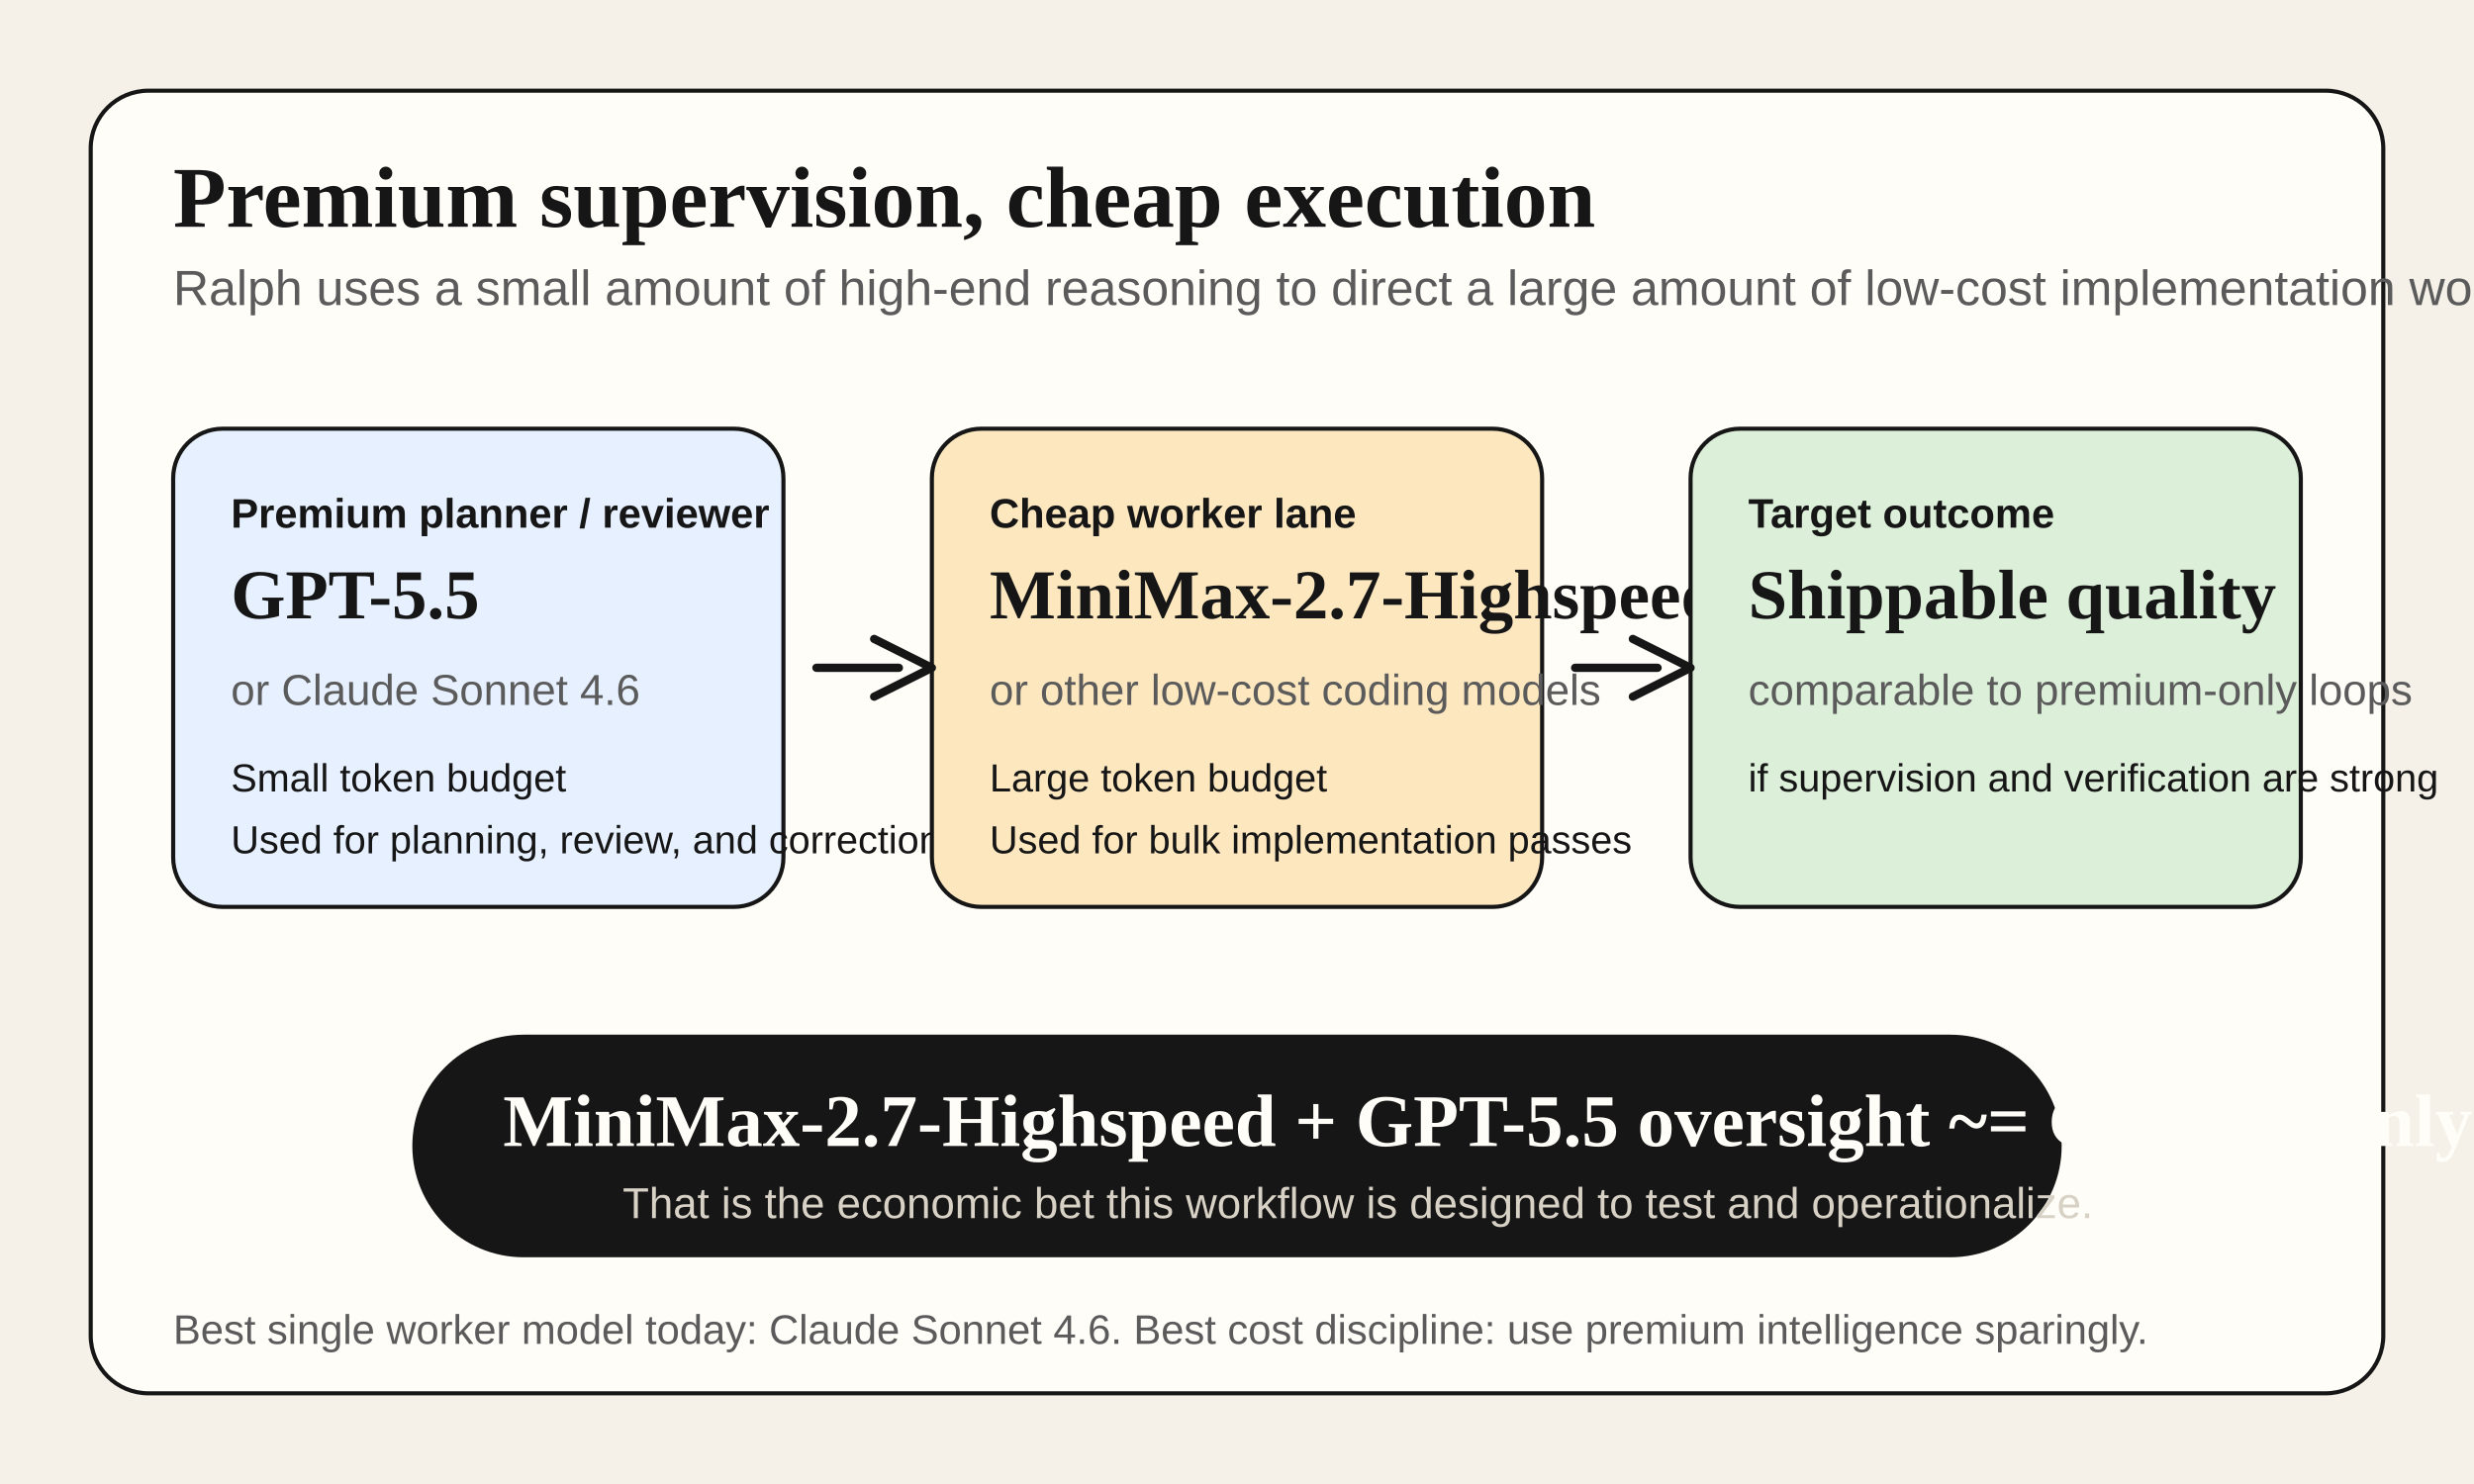
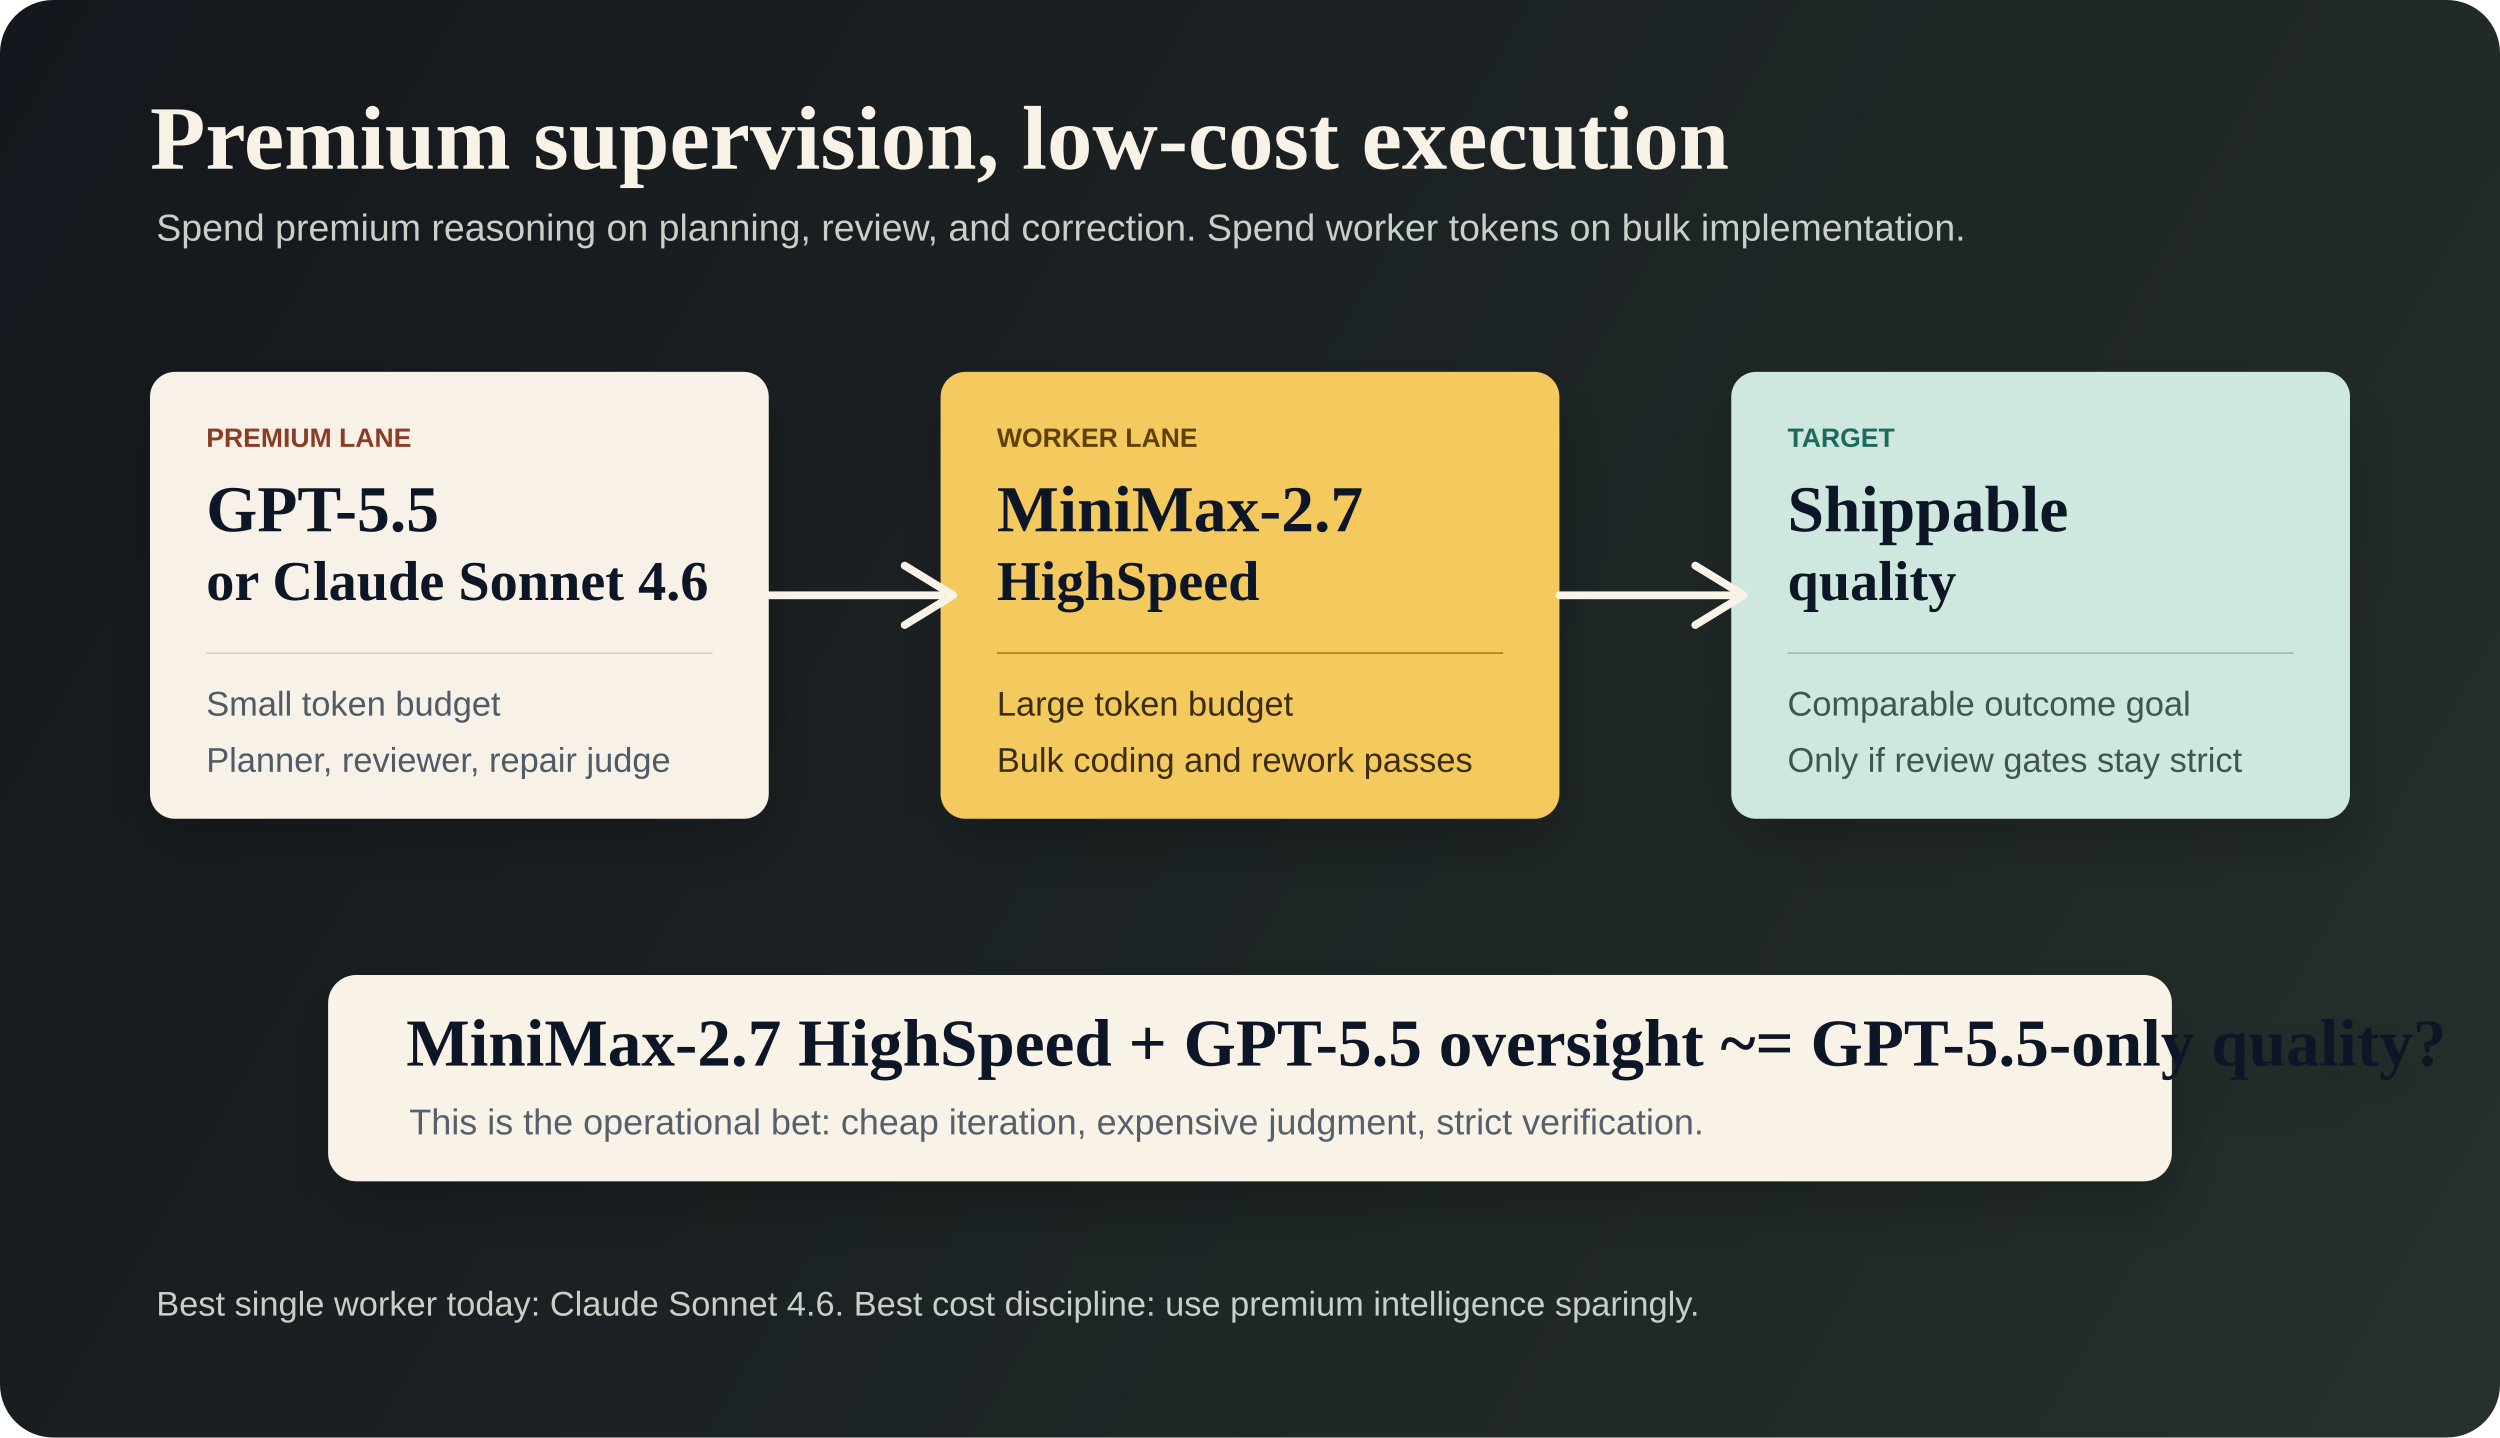
- <svg xmlns="http://www.w3.org/2000/svg" width="1200" height="720" viewBox="0 0 1200 720" fill="none">
-   <rect width="1200" height="720" fill="#F5F1E8" />
-   <rect x="44" y="44" width="1112" height="632" rx="28" fill="#FFFDF8" stroke="#161616" stroke-width="2" />
-   <text x="84" y="110" fill="#161616" font-family="Georgia, 'Times New Roman', serif" font-size="42" font-weight="700">Premium supervision, cheap execution</text>
-   <text x="84" y="148" fill="#5B5B5B" font-family="'Helvetica Neue', Arial, sans-serif" font-size="24">Ralph uses a small amount of high-end reasoning to direct a large amount of low-cost implementation work.</text>
-   <rect x="84" y="208" width="296" height="232" rx="24" fill="#E6F0FF" stroke="#161616" stroke-width="2" />
-   <text x="112" y="256" fill="#161616" font-family="'Helvetica Neue', Arial, sans-serif" font-size="20" font-weight="700">Premium planner / reviewer</text>
-   <text x="112" y="300" fill="#161616" font-family="Georgia, 'Times New Roman', serif" font-size="34" font-weight="700">GPT-5.5</text>
-   <text x="112" y="342" fill="#5B5B5B" font-family="'Helvetica Neue', Arial, sans-serif" font-size="21">or Claude Sonnet 4.6</text>
-   <text x="112" y="384" fill="#161616" font-family="'Helvetica Neue', Arial, sans-serif" font-size="19">Small token budget</text>
-   <text x="112" y="414" fill="#161616" font-family="'Helvetica Neue', Arial, sans-serif" font-size="19">Used for planning, review, and corrections</text>
-   <rect x="452" y="208" width="296" height="232" rx="24" fill="#FCE7BF" stroke="#161616" stroke-width="2" />
-   <text x="480" y="256" fill="#161616" font-family="'Helvetica Neue', Arial, sans-serif" font-size="20" font-weight="700">Cheap worker lane</text>
-   <text x="480" y="300" fill="#161616" font-family="Georgia, 'Times New Roman', serif" font-size="34" font-weight="700">MiniMax-2.7-Highspeed</text>
-   <text x="480" y="342" fill="#5B5B5B" font-family="'Helvetica Neue', Arial, sans-serif" font-size="21">or other low-cost coding models</text>
-   <text x="480" y="384" fill="#161616" font-family="'Helvetica Neue', Arial, sans-serif" font-size="19">Large token budget</text>
-   <text x="480" y="414" fill="#161616" font-family="'Helvetica Neue', Arial, sans-serif" font-size="19">Used for bulk implementation passes</text>
-   <rect x="820" y="208" width="296" height="232" rx="24" fill="#DCEFD9" stroke="#161616" stroke-width="2" />
-   <text x="848" y="256" fill="#161616" font-family="'Helvetica Neue', Arial, sans-serif" font-size="20" font-weight="700">Target outcome</text>
-   <text x="848" y="300" fill="#161616" font-family="Georgia, 'Times New Roman', serif" font-size="34" font-weight="700">Shippable quality</text>
-   <text x="848" y="342" fill="#5B5B5B" font-family="'Helvetica Neue', Arial, sans-serif" font-size="21">comparable to premium-only loops</text>
-   <text x="848" y="384" fill="#161616" font-family="'Helvetica Neue', Arial, sans-serif" font-size="19">if supervision and verification are strong</text>
-   <path d="M396 324H436" stroke="#161616" stroke-width="4" stroke-linecap="round" />
-   <path d="M424 310L452 324L424 338" stroke="#161616" stroke-width="4" stroke-linecap="round" stroke-linejoin="round" />
-   <path d="M764 324H804" stroke="#161616" stroke-width="4" stroke-linecap="round" />
-   <path d="M792 310L820 324L792 338" stroke="#161616" stroke-width="4" stroke-linecap="round" stroke-linejoin="round" />
-   <rect x="200" y="502" width="800" height="108" rx="54" fill="#161616" />
-   <text x="244" y="556" fill="#FFFDF8" font-family="Georgia, 'Times New Roman', serif" font-size="36" font-weight="700">MiniMax-2.7-Highspeed + GPT-5.5 oversight ~= GPT-5.5-only output quality?</text>
-   <text x="302" y="591" fill="#D8D1C5" font-family="'Helvetica Neue', Arial, sans-serif" font-size="21">That is the economic bet this workflow is designed to test and operationalize.</text>
-   <text x="84" y="652" fill="#5B5B5B" font-family="'Helvetica Neue', Arial, sans-serif" font-size="20">Best single worker model today: Claude Sonnet 4.6. Best cost discipline: use premium intelligence sparingly.</text>
+ <svg xmlns="http://www.w3.org/2000/svg" width="1600" height="920" viewBox="0 0 1600 920" fill="none" role="img" aria-labelledby="title desc">
+   <defs>
+     <linearGradient id="bg" x1="0" y1="0" x2="1600" y2="920" gradientUnits="userSpaceOnUse">
+       <stop stop-color="#14171D" />
+       <stop offset="1" stop-color="#26302C" />
+     </linearGradient>
+     <filter id="shadow" x="0" y="0" width="1600" height="920" filterUnits="userSpaceOnUse" color-interpolation-filters="sRGB">
+       <feDropShadow dx="0" dy="18" stdDeviation="18" flood-color="#000000" flood-opacity="0.22" />
+     </filter>
+   </defs>
+   <rect width="1600" height="920" rx="34" fill="url(#bg)" />
+   <text x="96" y="108" fill="#F9F2E7" font-family="Georgia, 'Times New Roman', serif" font-size="58" font-weight="700">Premium supervision, low-cost execution</text>
+   <text x="100" y="154" fill="#C8D0C8" font-family="'Helvetica Neue', Arial, sans-serif" font-size="24">Spend premium reasoning on planning, review, and correction. Spend worker tokens on bulk implementation.</text>
+   <g filter="url(#shadow)">
+     <rect x="96" y="238" width="396" height="286" rx="16" fill="#F7F1E7" />
+     <text x="132" y="286" fill="#8A3D25" font-family="'Helvetica Neue', Arial, sans-serif" font-size="17" font-weight="700">PREMIUM LANE</text>
+     <text x="132" y="340" fill="#111827" font-family="Georgia, 'Times New Roman', serif" font-size="42" font-weight="700">GPT-5.5</text>
+     <text x="132" y="384" fill="#111827" font-family="Georgia, 'Times New Roman', serif" font-size="36" font-weight="700">or Claude Sonnet 4.6</text>
+     <line x1="132" y1="418" x2="456" y2="418" stroke="#D9CBBB" />
+     <text x="132" y="458" fill="#4F5B67" font-family="'Helvetica Neue', Arial, sans-serif" font-size="22">Small token budget</text>
+     <text x="132" y="494" fill="#4F5B67" font-family="'Helvetica Neue', Arial, sans-serif" font-size="22">Planner, reviewer, repair judge</text>
+   </g>
+   <g filter="url(#shadow)">
+     <rect x="602" y="238" width="396" height="286" rx="16" fill="#F4C95D" />
+     <text x="638" y="286" fill="#5F4104" font-family="'Helvetica Neue', Arial, sans-serif" font-size="17" font-weight="700">WORKER LANE</text>
+     <text x="638" y="340" fill="#111827" font-family="Georgia, 'Times New Roman', serif" font-size="42" font-weight="700">MiniMax-2.7</text>
+     <text x="638" y="384" fill="#111827" font-family="Georgia, 'Times New Roman', serif" font-size="36" font-weight="700">HighSpeed</text>
+     <line x1="638" y1="418" x2="962" y2="418" stroke="#A77D16" />
+     <text x="638" y="458" fill="#3B2D10" font-family="'Helvetica Neue', Arial, sans-serif" font-size="22">Large token budget</text>
+     <text x="638" y="494" fill="#3B2D10" font-family="'Helvetica Neue', Arial, sans-serif" font-size="22">Bulk coding and rework passes</text>
+   </g>
+   <g filter="url(#shadow)">
+     <rect x="1108" y="238" width="396" height="286" rx="16" fill="#CFE8DF" />
+     <text x="1144" y="286" fill="#1C695F" font-family="'Helvetica Neue', Arial, sans-serif" font-size="17" font-weight="700">TARGET</text>
+     <text x="1144" y="340" fill="#111827" font-family="Georgia, 'Times New Roman', serif" font-size="42" font-weight="700">Shippable</text>
+     <text x="1144" y="384" fill="#111827" font-family="Georgia, 'Times New Roman', serif" font-size="36" font-weight="700">quality</text>
+     <line x1="1144" y1="418" x2="1468" y2="418" stroke="#93BBB0" />
+     <text x="1144" y="458" fill="#41544F" font-family="'Helvetica Neue', Arial, sans-serif" font-size="22">Comparable outcome goal</text>
+     <text x="1144" y="494" fill="#41544F" font-family="'Helvetica Neue', Arial, sans-serif" font-size="22">Only if review gates stay strict</text>
+   </g>
+   <path d="M492 381H602" stroke="#F9F2E7" stroke-width="5" stroke-linecap="round" />
+   <path d="M579 362L610 381L579 400" stroke="#F9F2E7" stroke-width="5" stroke-linecap="round" stroke-linejoin="round" />
+   <path d="M998 381H1108" stroke="#F9F2E7" stroke-width="5" stroke-linecap="round" />
+   <path d="M1085 362L1116 381L1085 400" stroke="#F9F2E7" stroke-width="5" stroke-linecap="round" stroke-linejoin="round" />
+   <g filter="url(#shadow)">
+     <rect x="210" y="624" width="1180" height="132" rx="18" fill="#F9F2E7" />
+     <text x="260" y="682" fill="#111827" font-family="Georgia, 'Times New Roman', serif" font-size="43" font-weight="700">MiniMax-2.7 HighSpeed + GPT-5.5 oversight ~= GPT-5.5-only quality?</text>
+     <text x="262" y="726" fill="#56616D" font-family="'Helvetica Neue', Arial, sans-serif" font-size="23">This is the operational bet: cheap iteration, expensive judgment, strict verification.</text>
+   </g>
+   <text x="100" y="842" fill="#C8D0C8" font-family="'Helvetica Neue', Arial, sans-serif" font-size="22">Best single worker today: Claude Sonnet 4.6. Best cost discipline: use premium intelligence sparingly.</text>
</svg>
